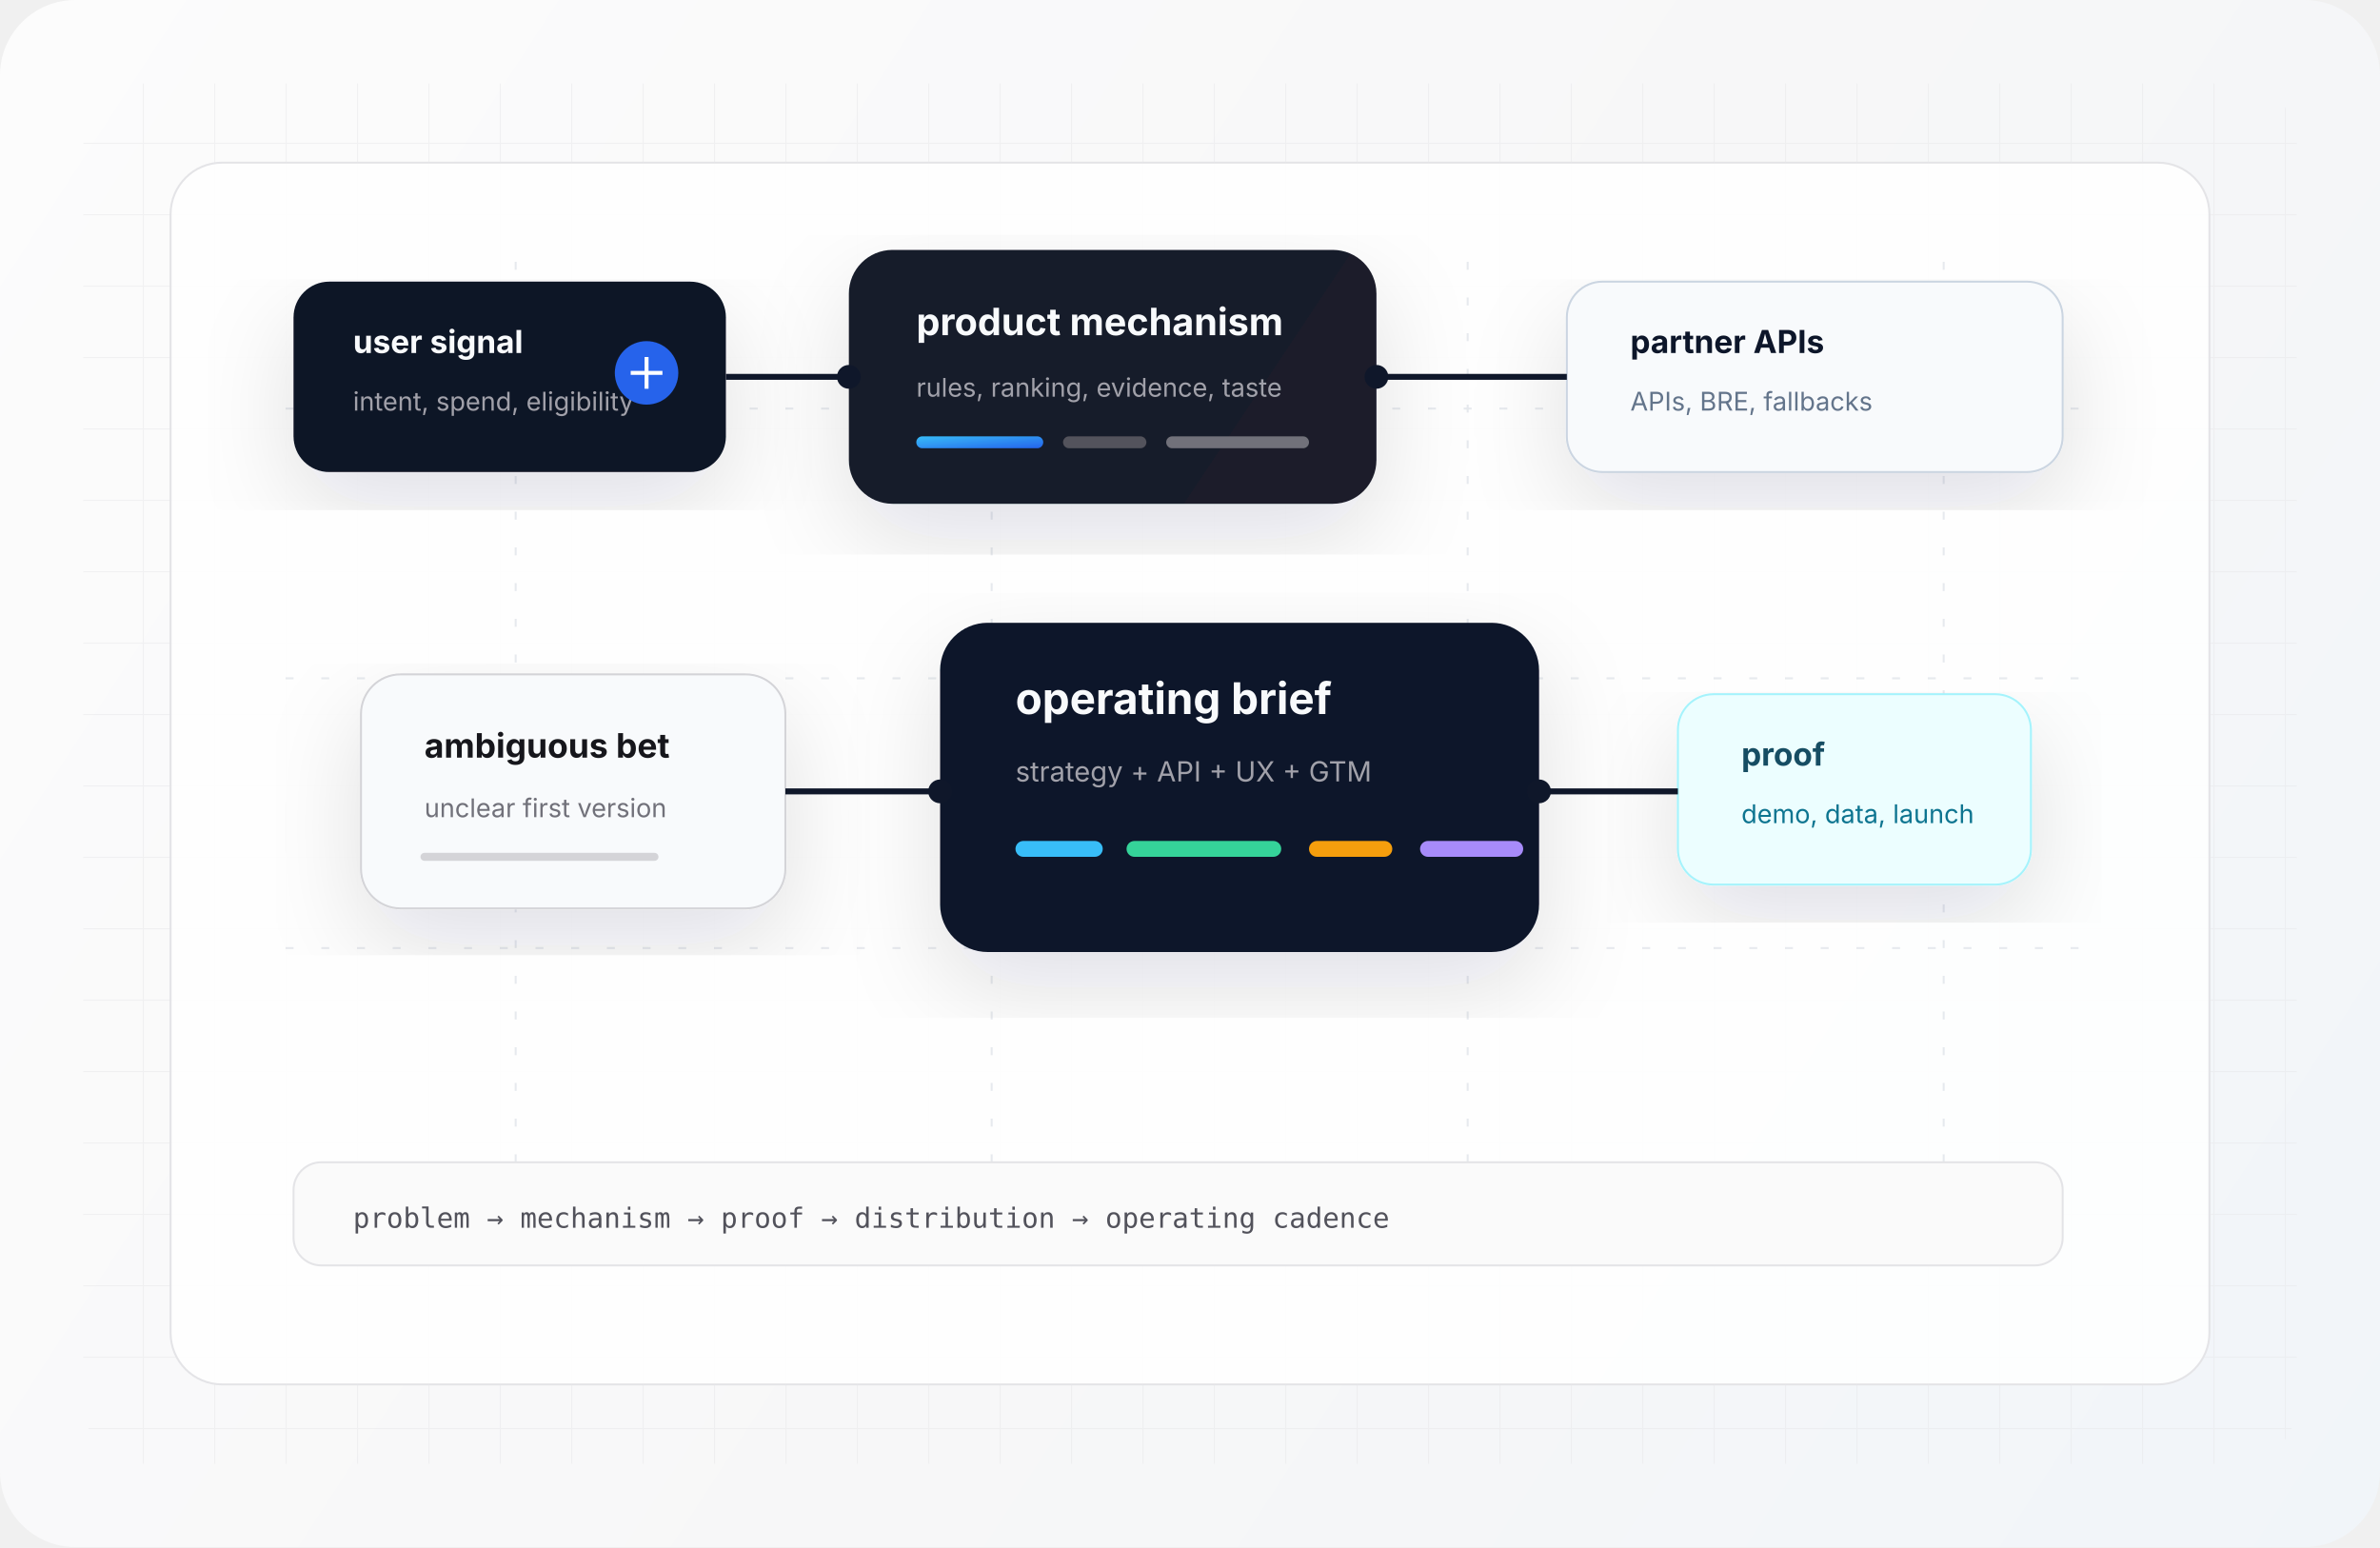
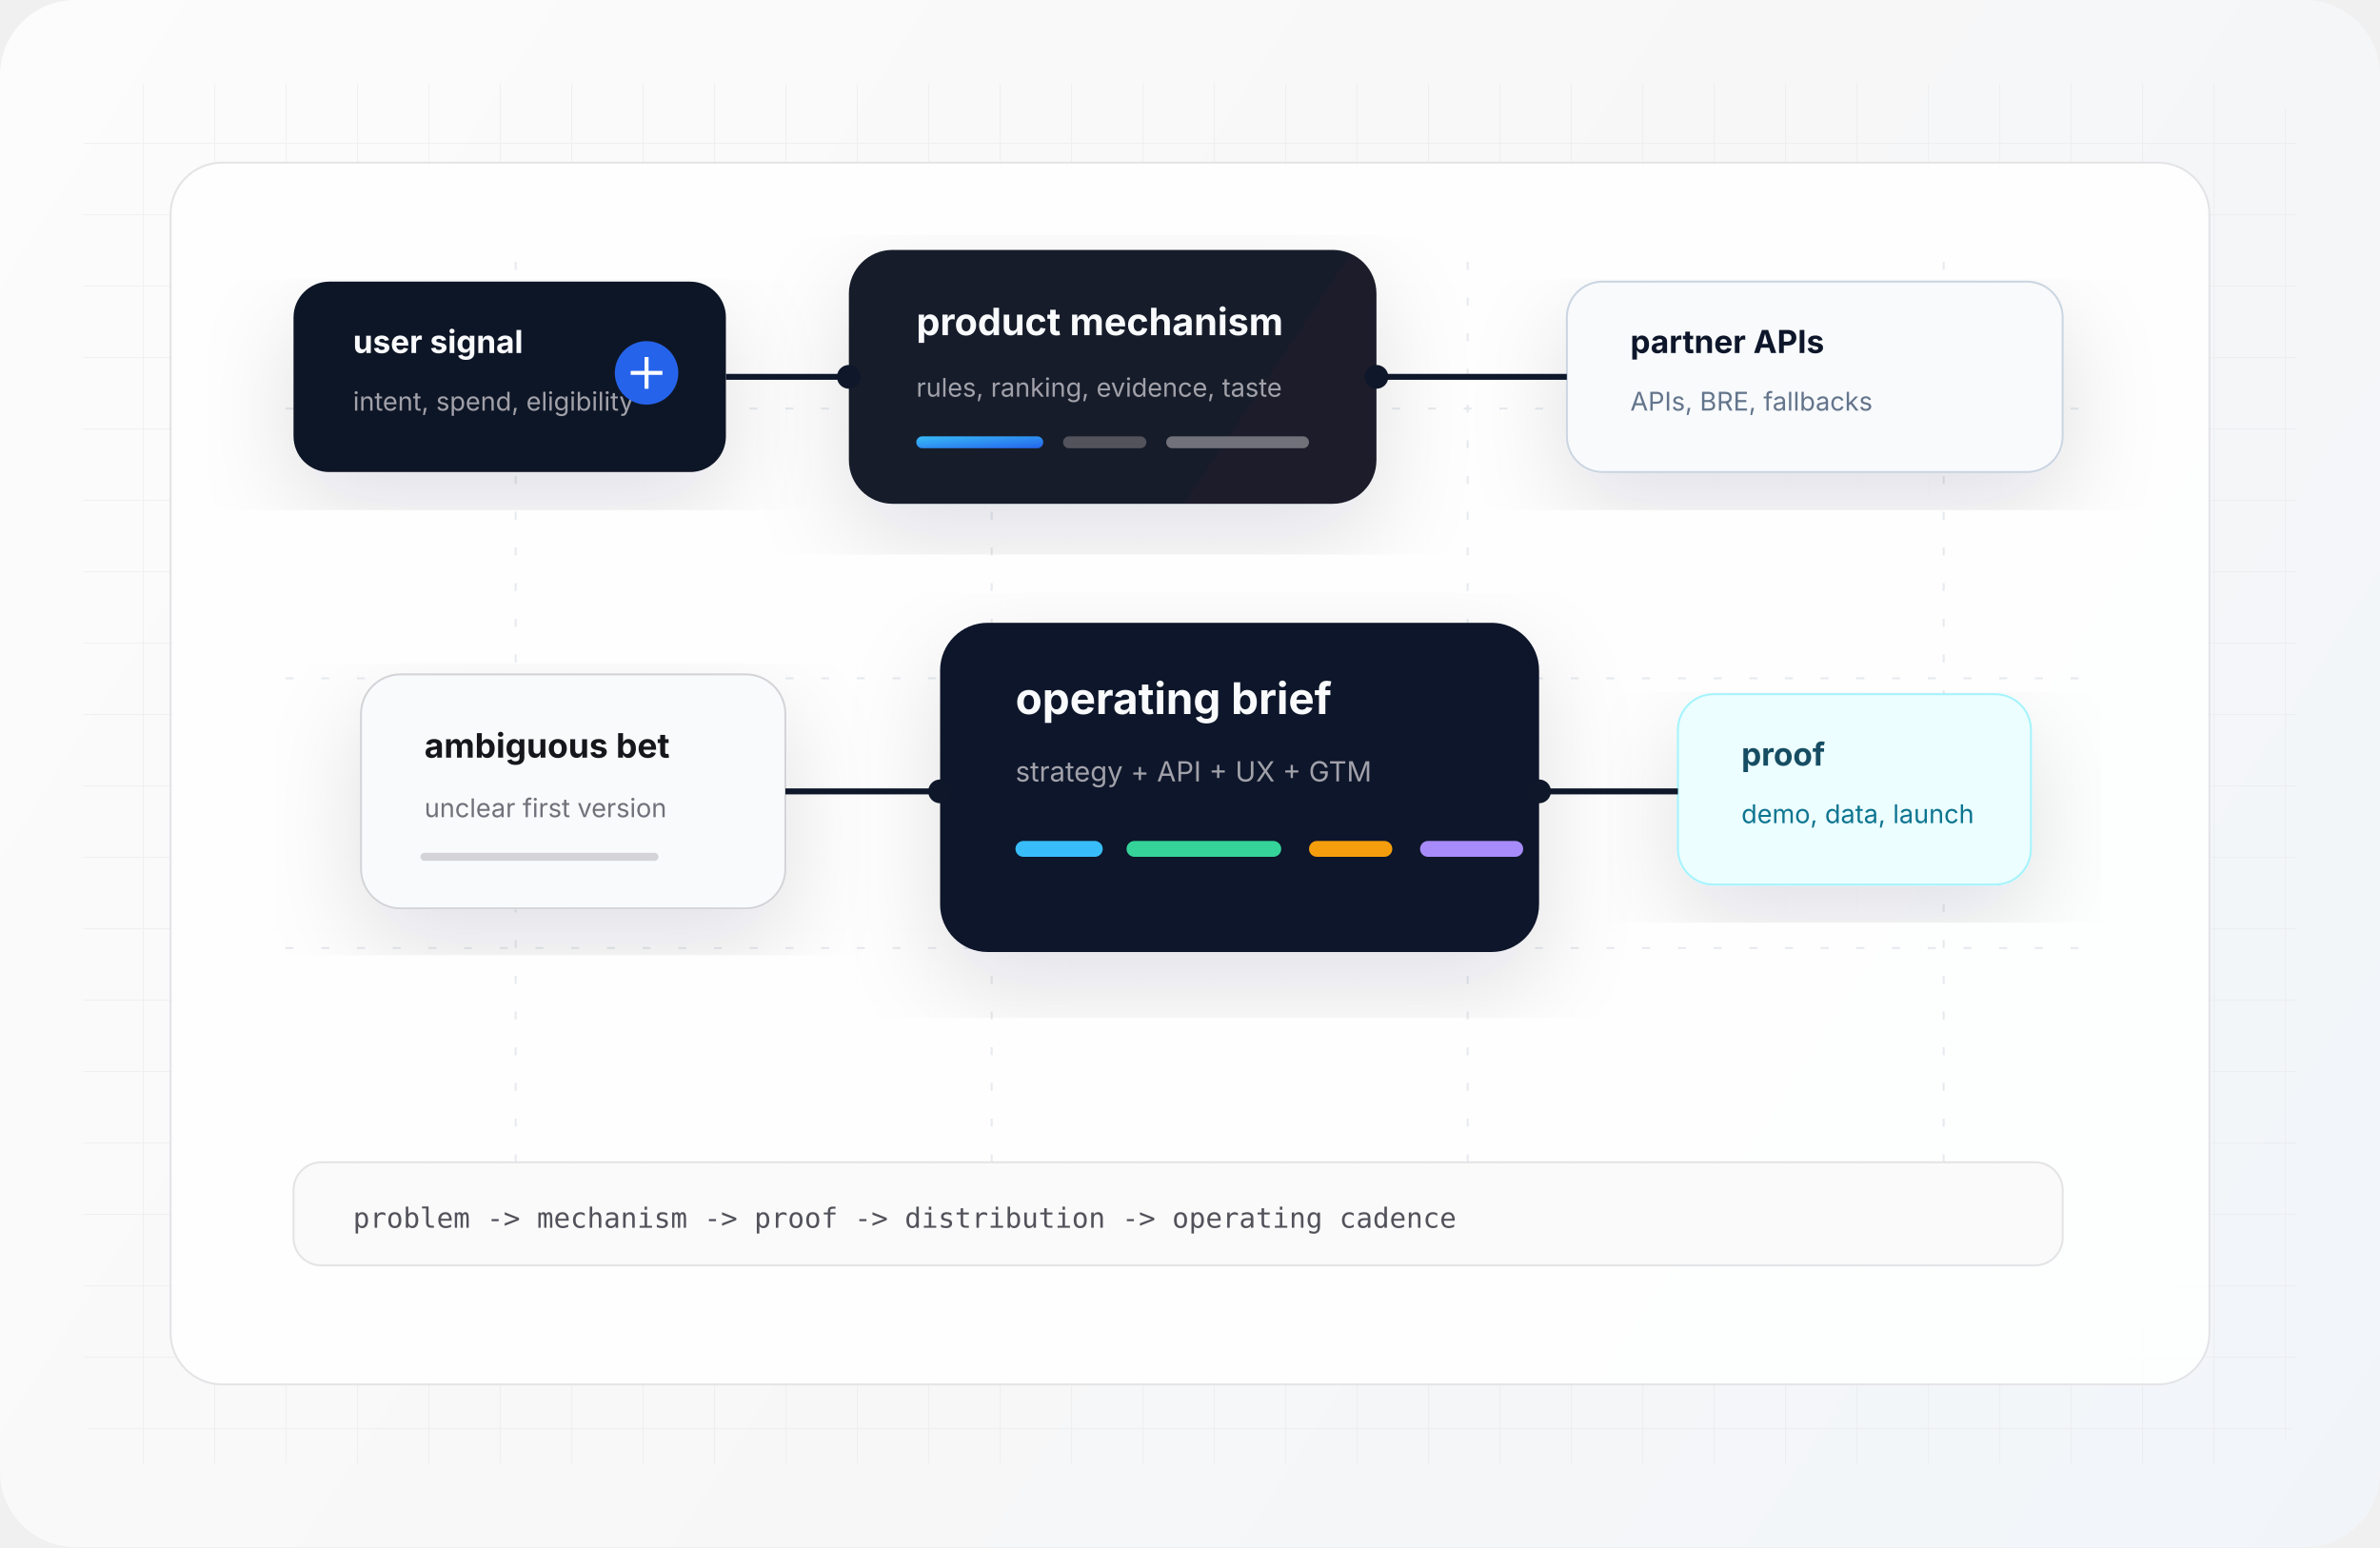
<svg xmlns="http://www.w3.org/2000/svg" width="1200" height="780" viewBox="0 0 1200 780" fill="none">
  <defs>
    <linearGradient id="paper" x1="0" y1="0" x2="1200" y2="780" gradientUnits="userSpaceOnUse">
      <stop stop-color="#FCFCFC" />
      <stop offset="0.55" stop-color="#F7F7F8" />
      <stop offset="1" stop-color="#F1F5F9" />
    </linearGradient>
    <linearGradient id="ink" x1="180" y1="140" x2="960" y2="660" gradientUnits="userSpaceOnUse">
      <stop stop-color="#0F172A" />
      <stop offset="1" stop-color="#27272A" />
    </linearGradient>
    <linearGradient id="blue" x1="0" y1="0" x2="1" y2="1">
      <stop stop-color="#38BDF8" />
      <stop offset="1" stop-color="#2563EB" />
    </linearGradient>
    <filter id="softShadow" x="-20%" y="-20%" width="140%" height="140%">
      <feDropShadow dx="0" dy="18" stdDeviation="24" flood-color="#0F172A" flood-opacity="0.12" />
    </filter>
    <pattern id="grid" width="36" height="36" patternUnits="userSpaceOnUse">
      <path d="M36 0H0V36" stroke="#E4E4E7" stroke-width="1" opacity="0.6" />
    </pattern>
  </defs>
  <rect width="1200" height="780" rx="38" fill="url(#paper)" />
  <rect x="42" y="42" width="1116" height="696" rx="30" fill="url(#grid)" opacity="0.75" />
  <rect x="86" y="82" width="1028" height="616" rx="26" fill="white" fill-opacity="0.86" stroke="#E4E4E7" />
  <g opacity="0.22">
    <path d="M144 206H1056" stroke="#94A3B8" stroke-dasharray="4 14" />
    <path d="M144 342H1056" stroke="#94A3B8" stroke-dasharray="4 14" />
    <path d="M144 478H1056" stroke="#94A3B8" stroke-dasharray="4 14" />
    <path d="M260 132V636" stroke="#94A3B8" stroke-dasharray="4 14" />
    <path d="M500 132V636" stroke="#94A3B8" stroke-dasharray="4 14" />
    <path d="M740 132V636" stroke="#94A3B8" stroke-dasharray="4 14" />
    <path d="M980 132V636" stroke="#94A3B8" stroke-dasharray="4 14" />
  </g>
  <g filter="url(#softShadow)">
    <rect x="148" y="142" width="218" height="96" rx="18" fill="#111827" />
    <text x="178" y="178" fill="#F8FAFC" font-family="Inter, Arial, sans-serif" font-size="16" font-weight="700">user signal</text>
    <text x="178" y="207" fill="#A1A1AA" font-family="Inter, Arial, sans-serif" font-size="13">intent, spend, eligibility</text>
    <circle cx="326" cy="188" r="16" fill="#2563EB" />
    <path d="M318 188H334M326 180V196" stroke="white" stroke-width="2" />
  </g>
  <g filter="url(#softShadow)">
    <rect x="428" y="126" width="266" height="128" rx="22" fill="url(#ink)" />
    <text x="462" y="169" fill="#F8FAFC" font-family="Inter, Arial, sans-serif" font-size="19" font-weight="700">product mechanism</text>
    <text x="462" y="200" fill="#A1A1AA" font-family="Inter, Arial, sans-serif" font-size="13">rules, ranking, evidence, taste</text>
    <rect x="462" y="220" width="64" height="6" rx="3" fill="url(#blue)" />
    <rect x="536" y="220" width="42" height="6" rx="3" fill="#52525B" />
    <rect x="588" y="220" width="72" height="6" rx="3" fill="#71717A" />
  </g>
  <g filter="url(#softShadow)">
    <rect x="790" y="142" width="250" height="96" rx="18" fill="#F8FAFC" stroke="#CBD5E1" />
    <text x="822" y="178" fill="#0F172A" font-family="Inter, Arial, sans-serif" font-size="16" font-weight="700">partner APIs</text>
    <text x="822" y="207" fill="#64748B" font-family="Inter, Arial, sans-serif" font-size="13">APIs, BRE, fallbacks</text>
  </g>
  <path d="M366 190C392 190 402 190 428 190" stroke="#0F172A" stroke-width="3" />
  <path d="M694 190C734 190 750 190 790 190" stroke="#0F172A" stroke-width="3" />
+   <path d="M366 190C392 190 402 190 428 190H694C734 190 750 190 790 190" stroke="#6366F1" stroke-width="4" stroke-linecap="round" stroke-dasharray="72 620" opacity="0">
+     <animate attributeName="stroke-dashoffset" values="620;0" dur="8s" repeatCount="indefinite" />
+     <animate attributeName="opacity" values="0;0.42;0" dur="8s" repeatCount="indefinite" />
+   </path>
+   <circle r="7" fill="#6366F1" opacity="0">
+     <animateMotion dur="8s" repeatCount="indefinite" path="M366 190C392 190 402 190 428 190H694C734 190 750 190 790 190" />
+     <animate attributeName="opacity" values="0;0.55;0" dur="8s" repeatCount="indefinite" />
+   </circle>
  <circle cx="428" cy="190" r="6" fill="#0F172A" />
  <circle cx="694" cy="190" r="6" fill="#0F172A" />
  <g filter="url(#softShadow)">
    <rect x="182" y="340" width="214" height="118" rx="20" fill="#F8FAFC" stroke="#D4D4D8" />
    <text x="214" y="382" fill="#18181B" font-family="Inter, Arial, sans-serif" font-size="17" font-weight="700">ambiguous bet</text>
    <text x="214" y="412" fill="#71717A" font-family="Inter, Arial, sans-serif" font-size="13">unclear first version</text>
    <path d="M214 432H330" stroke="#D4D4D8" stroke-width="4" stroke-linecap="round" />
  </g>
  <g filter="url(#softShadow)">
    <rect x="474" y="314" width="302" height="166" rx="24" fill="#0F172A" />
    <text x="512" y="360" fill="#F8FAFC" font-family="Inter, Arial, sans-serif" font-size="22" font-weight="700">operating brief</text>
    <text x="512" y="394" fill="#A1A1AA" font-family="Inter, Arial, sans-serif" font-size="14">strategy + API + UX + GTM</text>
    <g transform="translate(512 424)">
      <rect width="44" height="8" rx="4" fill="#38BDF8" />
      <rect x="56" width="78" height="8" rx="4" fill="#34D399" />
      <rect x="148" width="42" height="8" rx="4" fill="#F59E0B" />
      <rect x="204" width="52" height="8" rx="4" fill="#A78BFA" />
    </g>
  </g>
  <g filter="url(#softShadow)">
    <rect x="846" y="350" width="178" height="96" rx="18" fill="#ECFEFF" stroke="#A5F3FC" />
    <text x="878" y="386" fill="#164E63" font-family="Inter, Arial, sans-serif" font-size="16" font-weight="700">proof</text>
    <text x="878" y="415" fill="#0E7490" font-family="Inter, Arial, sans-serif" font-size="13">demo, data, launch</text>
  </g>
  <path d="M396 399C428 399 442 399 474 399" stroke="#0F172A" stroke-width="3" />
  <path d="M776 399C810 399 812 399 846 399" stroke="#0F172A" stroke-width="3" />
  <circle cx="474" cy="399" r="6" fill="#0F172A" />
  <circle cx="776" cy="399" r="6" fill="#0F172A" />
  <rect x="148" y="586" width="892" height="52" rx="14" fill="#FAFAFA" stroke="#E4E4E7" />
-   <text x="178" y="619" fill="#52525B" font-family="JetBrains Mono, monospace" font-size="14">problem → mechanism → proof → distribution → operating cadence</text>
+   <text x="178" y="619" fill="#52525B" font-family="JetBrains Mono, monospace" font-size="14">problem -&gt; mechanism -&gt; proof -&gt; distribution -&gt; operating cadence</text>
</svg>
